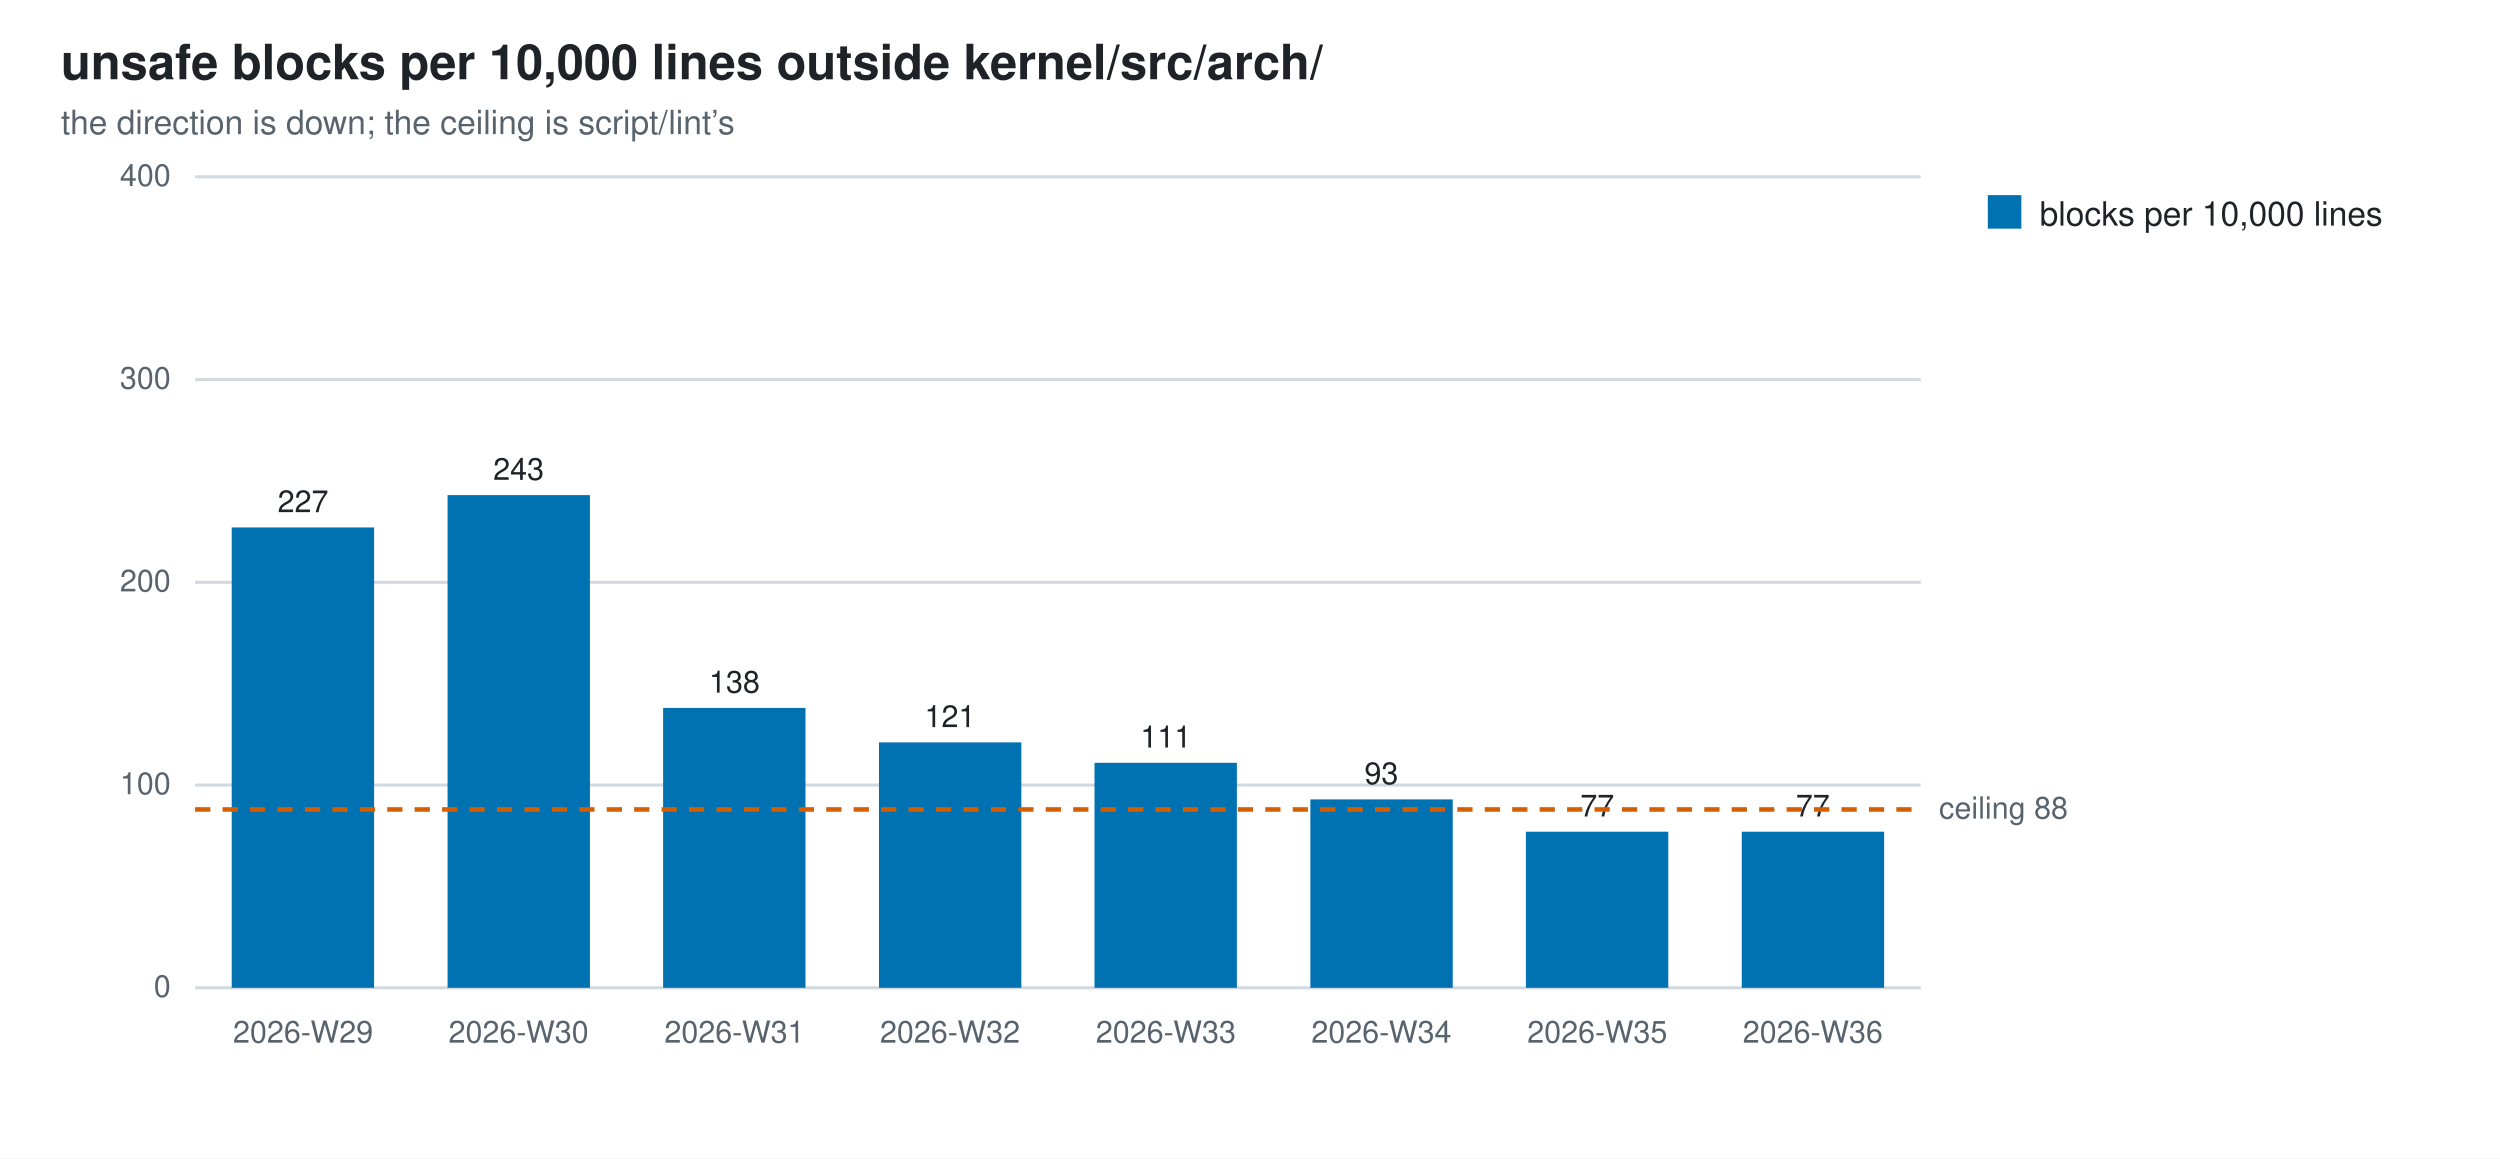
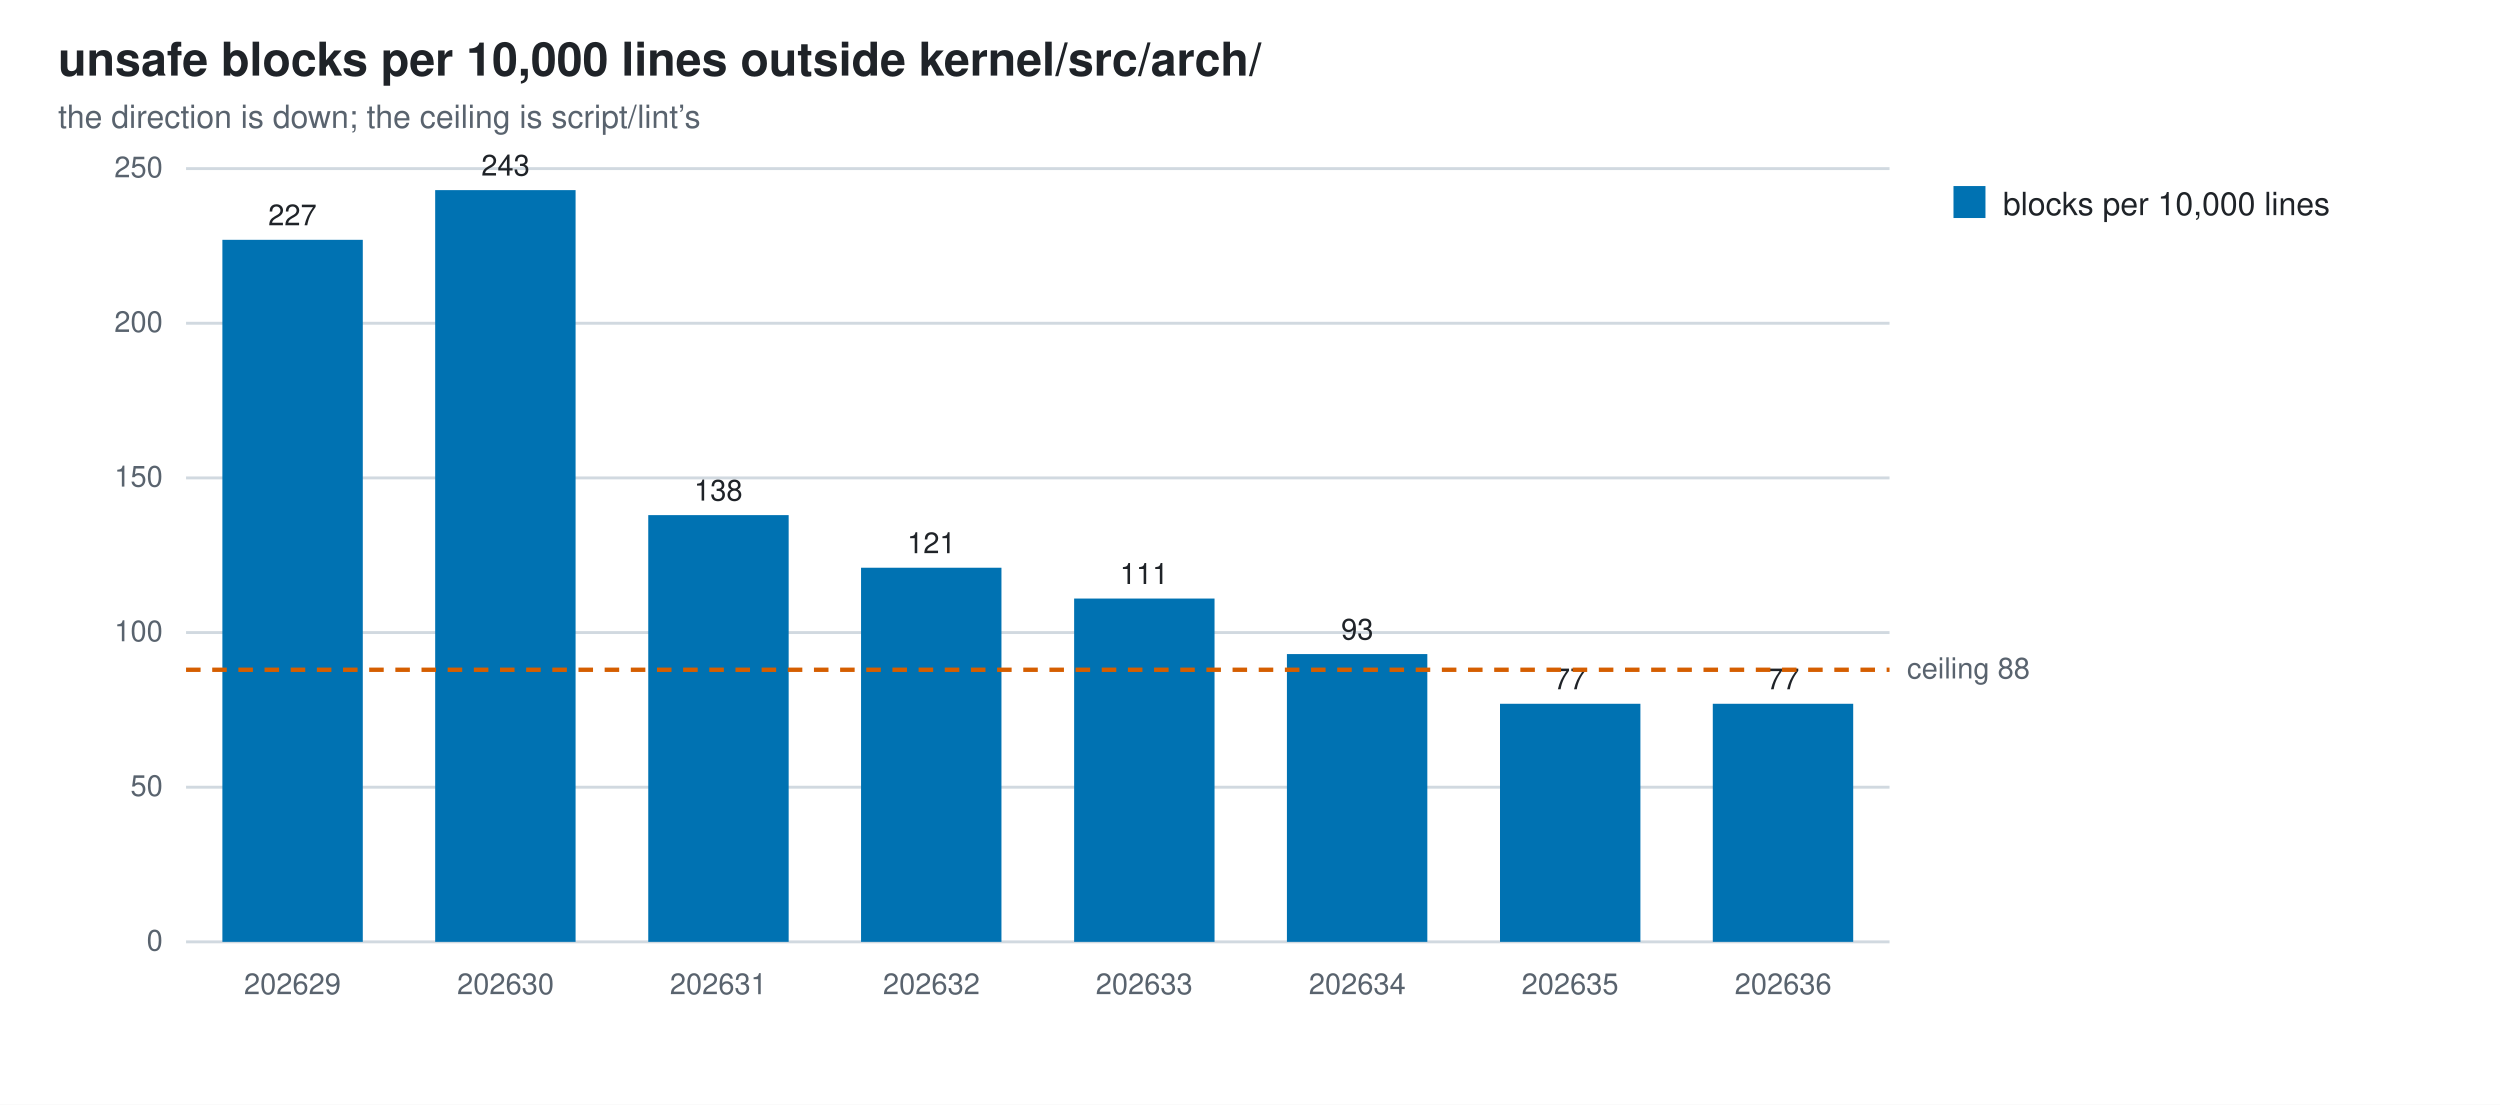
- <svg xmlns="http://www.w3.org/2000/svg" width="820" height="380" viewBox="0 0 820 380" role="img" aria-label="unsafe blocks per 10,000 lines outside kernel/src/arch/">
+ <svg xmlns="http://www.w3.org/2000/svg" width="860" height="380" viewBox="0 0 860 380" role="img" aria-label="unsafe blocks per 10,000 lines outside kernel/src/arch/">
  <style>
  .bg{fill:#ffffff} .fg{fill:#1f2328} .mut{fill:#59636e} .grid{stroke:#d1d9e0}
  @media (prefers-color-scheme: dark){
    .bg{fill:#0d1117} .fg{fill:#e6edf3} .mut{fill:#9198a1} .grid{stroke:#30363d}}
  text{font-family:-apple-system,BlinkMacSystemFont,"Segoe UI",Helvetica,Arial,sans-serif}
</style>
-   <rect class="bg" width="820" height="380" />
+   <rect class="bg" width="860" height="380" />
  <text class="fg" x="20" y="26" font-size="16" font-weight="600">unsafe blocks per 10,000 lines outside kernel/src/arch/</text>
  <text class="mut" x="20" y="44" font-size="11">the direction is down; the ceiling is script/lint’s</text>
-   <line class="grid" x1="64" y1="324.0" x2="630.0" y2="324.0" stroke-width="1" />
+   <line class="grid" x1="64" y1="324.0" x2="650.0" y2="324.0" stroke-width="1" />
  <text class="mut" x="56" y="327.0" font-size="10" text-anchor="end">0</text>
-   <line class="grid" x1="64" y1="257.5" x2="630.0" y2="257.5" stroke-width="1" />
-   <text class="mut" x="56" y="260.5" font-size="10" text-anchor="end">100</text>
-   <line class="grid" x1="64" y1="191.0" x2="630.0" y2="191.0" stroke-width="1" />
-   <text class="mut" x="56" y="194.0" font-size="10" text-anchor="end">200</text>
-   <line class="grid" x1="64" y1="124.5" x2="630.0" y2="124.5" stroke-width="1" />
-   <text class="mut" x="56" y="127.5" font-size="10" text-anchor="end">300</text>
-   <line class="grid" x1="64" y1="58.0" x2="630.0" y2="58.0" stroke-width="1" />
-   <text class="mut" x="56" y="61.0" font-size="10" text-anchor="end">400</text>
-   <rect x="76.0" y="173.0" width="46.7" height="151.0" fill="#0072B2" />
-   <text class="mut" x="99.4" y="342" font-size="10" text-anchor="middle">2026-W29</text>
-   <text class="fg" x="99.4" y="168.0" font-size="10" text-anchor="middle">227</text>
-   <rect x="146.8" y="162.4" width="46.7" height="161.6" fill="#0072B2" />
-   <text class="mut" x="170.1" y="342" font-size="10" text-anchor="middle">2026-W30</text>
-   <text class="fg" x="170.1" y="157.4" font-size="10" text-anchor="middle">243</text>
-   <rect x="217.5" y="232.2" width="46.7" height="91.8" fill="#0072B2" />
-   <text class="mut" x="240.9" y="342" font-size="10" text-anchor="middle">2026-W31</text>
-   <text class="fg" x="240.9" y="227.2" font-size="10" text-anchor="middle">138</text>
-   <rect x="288.3" y="243.5" width="46.7" height="80.5" fill="#0072B2" />
-   <text class="mut" x="311.6" y="342" font-size="10" text-anchor="middle">2026-W32</text>
-   <text class="fg" x="311.6" y="238.5" font-size="10" text-anchor="middle">121</text>
-   <rect x="359.0" y="250.2" width="46.7" height="73.8" fill="#0072B2" />
-   <text class="mut" x="382.4" y="342" font-size="10" text-anchor="middle">2026-W33</text>
-   <text class="fg" x="382.4" y="245.2" font-size="10" text-anchor="middle">111</text>
-   <rect x="429.8" y="262.2" width="46.7" height="61.8" fill="#0072B2" />
-   <text class="mut" x="453.1" y="342" font-size="10" text-anchor="middle">2026-W34</text>
-   <text class="fg" x="453.1" y="257.2" font-size="10" text-anchor="middle">93</text>
-   <rect x="500.5" y="272.8" width="46.7" height="51.2" fill="#0072B2" />
-   <text class="mut" x="523.9" y="342" font-size="10" text-anchor="middle">2026-W35</text>
-   <text class="fg" x="523.9" y="267.8" font-size="10" text-anchor="middle">77</text>
-   <rect x="571.3" y="272.8" width="46.7" height="51.2" fill="#0072B2" />
-   <text class="mut" x="594.6" y="342" font-size="10" text-anchor="middle">2026-W36</text>
-   <text class="fg" x="594.6" y="267.8" font-size="10" text-anchor="middle">77</text>
-   <line x1="64" y1="265.5" x2="630.0" y2="265.5" stroke="#D55E00" stroke-width="1.5" stroke-dasharray="5 4" />
-   <text class="mut" x="636.0" y="268.5" font-size="10">ceiling 88</text>
-   <rect x="652" y="64" width="11" height="11" fill="#0072B2" />
-   <text class="fg" x="669" y="74" font-size="11">blocks per 10,000 lines</text>
+   <line class="grid" x1="64" y1="270.8" x2="650.0" y2="270.8" stroke-width="1" />
+   <text class="mut" x="56" y="273.8" font-size="10" text-anchor="end">50</text>
+   <line class="grid" x1="64" y1="217.6" x2="650.0" y2="217.6" stroke-width="1" />
+   <text class="mut" x="56" y="220.6" font-size="10" text-anchor="end">100</text>
+   <line class="grid" x1="64" y1="164.4" x2="650.0" y2="164.4" stroke-width="1" />
+   <text class="mut" x="56" y="167.4" font-size="10" text-anchor="end">150</text>
+   <line class="grid" x1="64" y1="111.2" x2="650.0" y2="111.2" stroke-width="1" />
+   <text class="mut" x="56" y="114.2" font-size="10" text-anchor="end">200</text>
+   <line class="grid" x1="64" y1="58.0" x2="650.0" y2="58.0" stroke-width="1" />
+   <text class="mut" x="56" y="61.0" font-size="10" text-anchor="end">250</text>
+   <rect x="76.5" y="82.5" width="48.3" height="241.5" fill="#0072B2" />
+   <text class="mut" x="100.6" y="342" font-size="10" text-anchor="middle">202629</text>
+   <text class="fg" x="100.6" y="77.5" font-size="10" text-anchor="middle">227</text>
+   <rect x="149.7" y="65.4" width="48.3" height="258.6" fill="#0072B2" />
+   <text class="mut" x="173.9" y="342" font-size="10" text-anchor="middle">202630</text>
+   <text class="fg" x="173.9" y="60.4" font-size="10" text-anchor="middle">243</text>
+   <rect x="223.0" y="177.2" width="48.3" height="146.8" fill="#0072B2" />
+   <text class="mut" x="247.1" y="342" font-size="10" text-anchor="middle">202631</text>
+   <text class="fg" x="247.1" y="172.2" font-size="10" text-anchor="middle">138</text>
+   <rect x="296.2" y="195.3" width="48.3" height="128.7" fill="#0072B2" />
+   <text class="mut" x="320.4" y="342" font-size="10" text-anchor="middle">202632</text>
+   <text class="fg" x="320.4" y="190.3" font-size="10" text-anchor="middle">121</text>
+   <rect x="369.5" y="205.9" width="48.3" height="118.1" fill="#0072B2" />
+   <text class="mut" x="393.6" y="342" font-size="10" text-anchor="middle">202633</text>
+   <text class="fg" x="393.6" y="200.9" font-size="10" text-anchor="middle">111</text>
+   <rect x="442.7" y="225.0" width="48.3" height="99.0" fill="#0072B2" />
+   <text class="mut" x="466.9" y="342" font-size="10" text-anchor="middle">202634</text>
+   <text class="fg" x="466.9" y="220.0" font-size="10" text-anchor="middle">93</text>
+   <rect x="516.0" y="242.1" width="48.3" height="81.9" fill="#0072B2" />
+   <text class="mut" x="540.1" y="342" font-size="10" text-anchor="middle">202635</text>
+   <text class="fg" x="540.1" y="237.1" font-size="10" text-anchor="middle">77</text>
+   <rect x="589.2" y="242.1" width="48.3" height="81.9" fill="#0072B2" />
+   <text class="mut" x="613.4" y="342" font-size="10" text-anchor="middle">202636</text>
+   <text class="fg" x="613.4" y="237.1" font-size="10" text-anchor="middle">77</text>
+   <line x1="64" y1="230.4" x2="650.0" y2="230.4" stroke="#D55E00" stroke-width="1.5" stroke-dasharray="5 4" />
+   <text class="mut" x="656.0" y="233.4" font-size="10">ceiling 88</text>
+   <rect x="672" y="64" width="11" height="11" fill="#0072B2" />
+   <text class="fg" x="689" y="74" font-size="11">blocks per 10,000 lines</text>
</svg>
